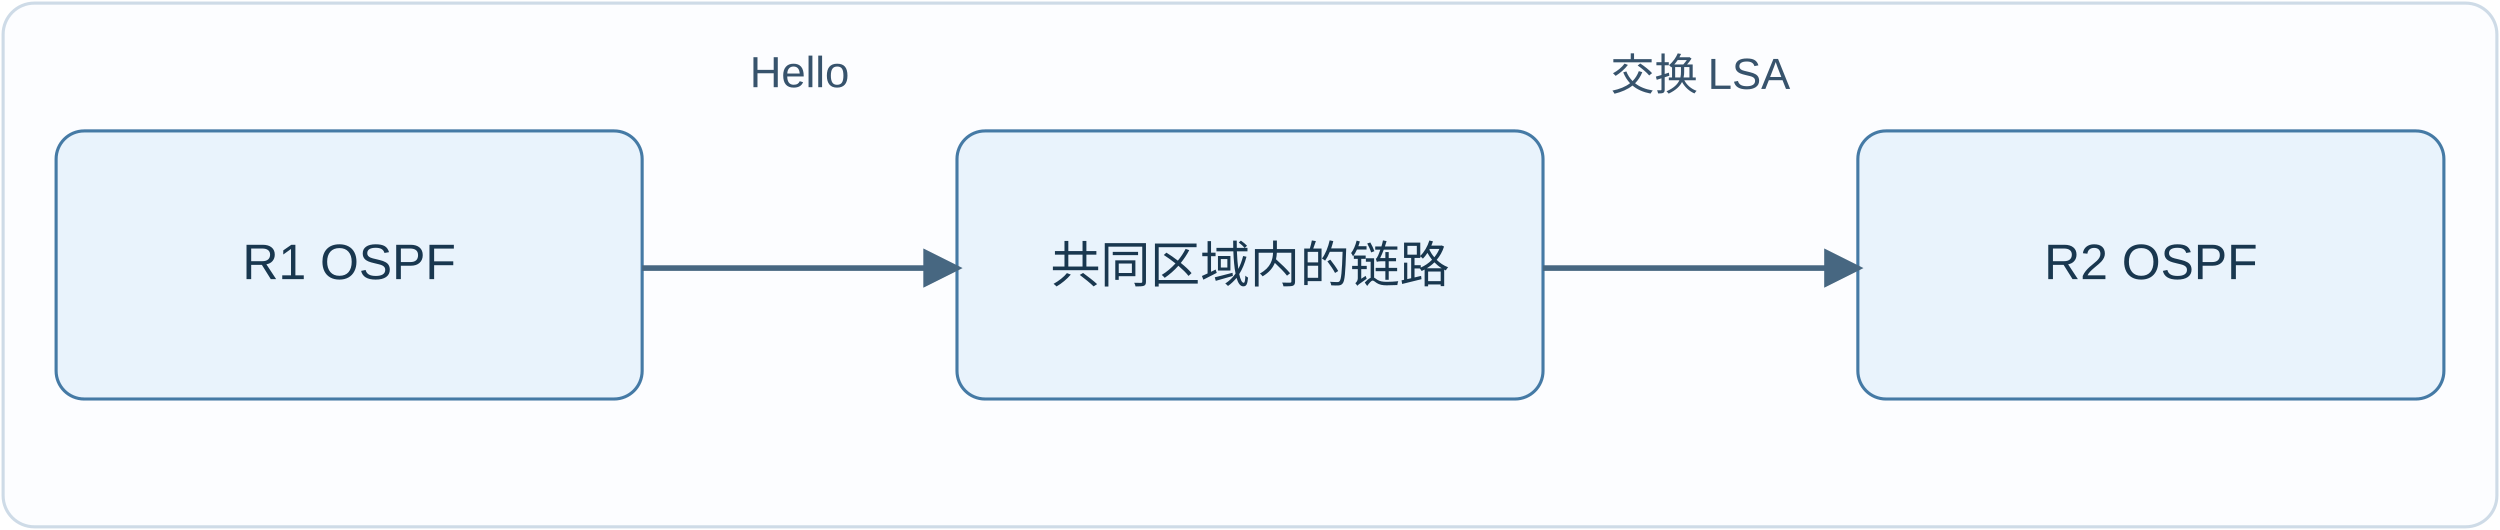
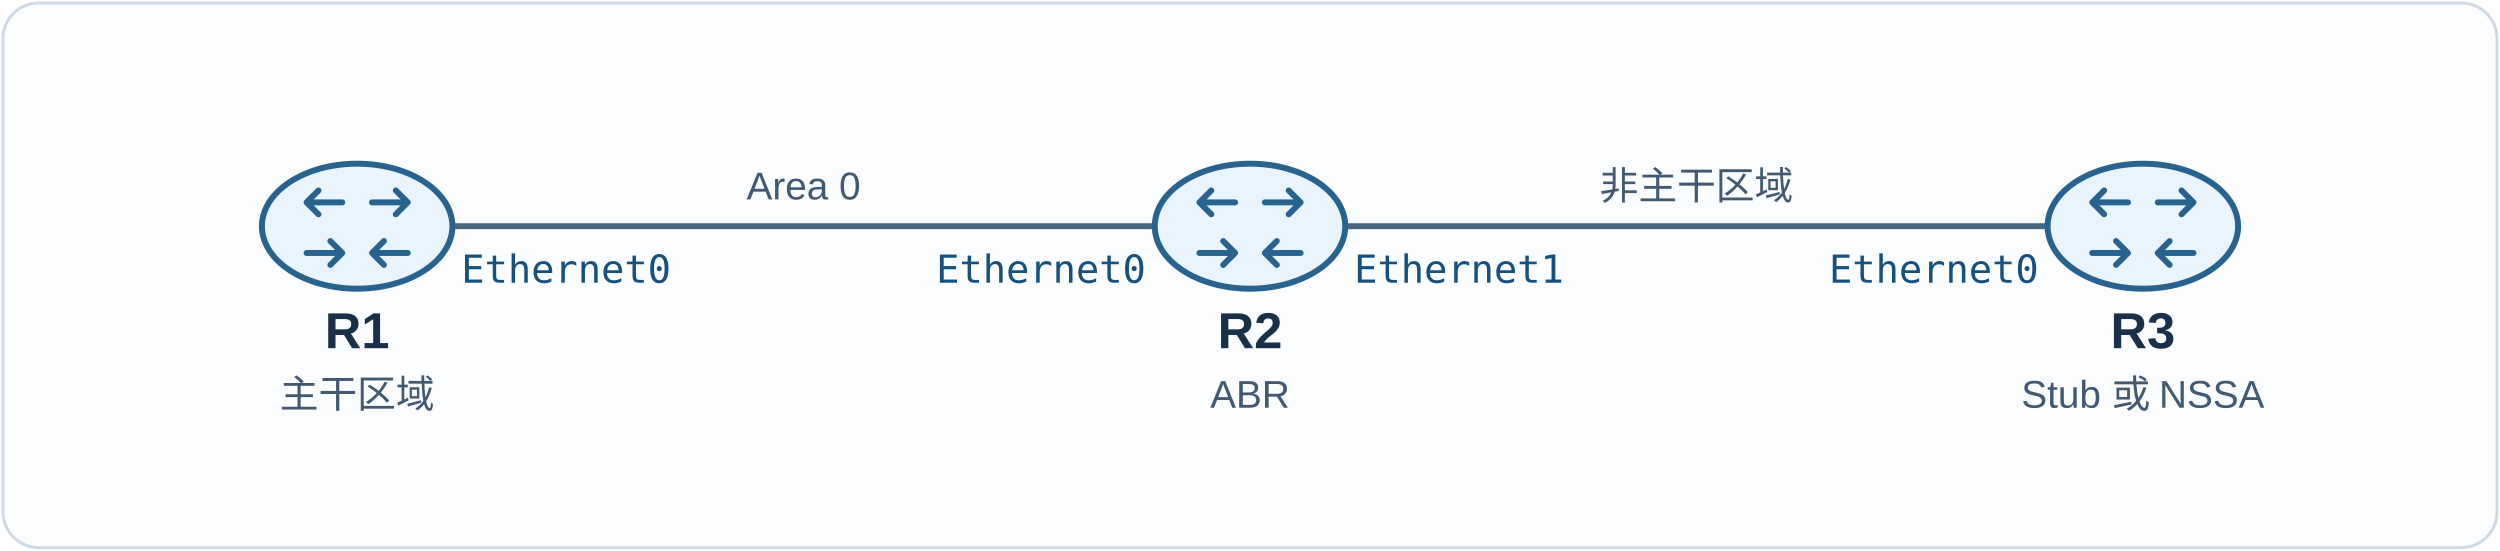
- <svg xmlns="http://www.w3.org/2000/svg" viewBox="0 0 802 170" role="img" aria-labelledby="label">
-   <defs>
-     <marker id="arrow" markerWidth="7" markerHeight="7" refX="6" refY="3.5" orient="auto">
-       <path d="M 0 0 L 7 3.5 L 0 7 Z" fill="#476781" />
-     </marker>
-   </defs>
-   <rect x="1" y="1" width="800" height="168" rx="10" fill="#fcfdff" stroke="#cedbe7" />
-   <g font-family="Arial, Microsoft YaHei, PingFang SC, sans-serif" text-anchor="middle" dominant-baseline="middle">
-     <rect x="18" y="42" width="188" height="86" rx="9" fill="#e9f3fc" stroke="#457aa5" />
-     <text x="112" y="85" font-size="16" fill="#19374f">R1 OSPF</text>
-     <rect x="307" y="42" width="188" height="86" rx="9" fill="#e9f3fc" stroke="#457aa5" />
-     <text x="401" y="85" font-size="16" fill="#19374f">共同区域内的链路</text>
-     <rect x="596" y="42" width="188" height="86" rx="9" fill="#e9f3fc" stroke="#457aa5" />
-     <text x="690" y="85" font-size="16" fill="#19374f">R2 OSPF</text>
-     <path d="M 206 86 L 307 86" stroke="#476781" stroke-width="1.8" marker-end="url(#arrow)" fill="none" />
-     <text x="256.5" y="24" font-size="14" fill="#37536c">Hello</text>
-     <path d="M 495 86 L 596 86" stroke="#476781" stroke-width="1.8" marker-end="url(#arrow)" fill="none" />
-     <text x="545.5" y="24" font-size="14" fill="#37536c">交换 LSA</text>
+ <svg xmlns="http://www.w3.org/2000/svg" viewBox="0 0 840 185" role="img" aria-labelledby="label">
+   <style>text{font:14px Arial,'Microsoft YaHei','PingFang SC',sans-serif;fill:#183148}.name{font-size:17px;font-weight:700}.port{font:13px Consolas,monospace;fill:#15517f}.note{font-size:13px;fill:#415971}.device{fill:#e9f4fd;stroke:#28628e;stroke-width:2}.symbol{fill:none;stroke:#28628e;stroke-width:2;stroke-linecap:round;stroke-linejoin:round}.wire{fill:none;stroke:#476781;stroke-width:2}.logical{stroke:#30768f;stroke-dasharray:7 5}</style>
+   <rect x="1" y="1" width="838" height="183" rx="12" fill="#fcfdff" stroke="#cedbe7" />
+   <path class="wire" d="M147 76 L393 76" />
+   <text x="270" y="67" text-anchor="middle" class="note">Area 0</text>
+   <text x="155" y="95" text-anchor="start" class="port">Ethernet0</text>
+   <text x="385" y="95" text-anchor="end" class="port">Ethernet0</text>
+   <path class="wire" d="M447 76 L693 76" />
+   <text x="570" y="67" text-anchor="middle" class="note">非主干区域</text>
+   <text x="455" y="95" text-anchor="start" class="port">Ethernet1</text>
+   <text x="685" y="95" text-anchor="end" class="port">Ethernet0</text>
+   <g transform="translate(120 76)">
+     <ellipse class="device" cx="0" cy="0" rx="32" ry="21" />
+     <path class="symbol" d="M-17 -8h12m-12 0 4-4m-4 4 4 4M17 -8H5m12 0-4-4m4 4-4 4M-5 9h-12m12 0-4-4m4 4-4 4M5 9h12m-12 0 4-4m-4 4 4 4" />
  </g>
+   <text x="120" y="117" text-anchor="middle" class="name">R1</text>
+   <text x="120" y="137" text-anchor="middle" class="note">主干区域</text>
+   <g transform="translate(420 76)">
+     <ellipse class="device" cx="0" cy="0" rx="32" ry="21" />
+     <path class="symbol" d="M-17 -8h12m-12 0 4-4m-4 4 4 4M17 -8H5m12 0-4-4m4 4-4 4M-5 9h-12m12 0-4-4m4 4-4 4M5 9h12m-12 0 4-4m-4 4 4 4" />
+   </g>
+   <text x="420" y="117" text-anchor="middle" class="name">R2</text>
+   <text x="420" y="137" text-anchor="middle" class="note">ABR</text>
+   <g transform="translate(720 76)">
+     <ellipse class="device" cx="0" cy="0" rx="32" ry="21" />
+     <path class="symbol" d="M-17 -8h12m-12 0 4-4m-4 4 4 4M17 -8H5m12 0-4-4m4 4-4 4M-5 9h-12m12 0-4-4m4 4-4 4M5 9h12m-12 0 4-4m-4 4 4 4" />
+   </g>
+   <text x="720" y="117" text-anchor="middle" class="name">R3</text>
+   <text x="720" y="137" text-anchor="middle" class="note">Stub 或 NSSA</text>
</svg>
